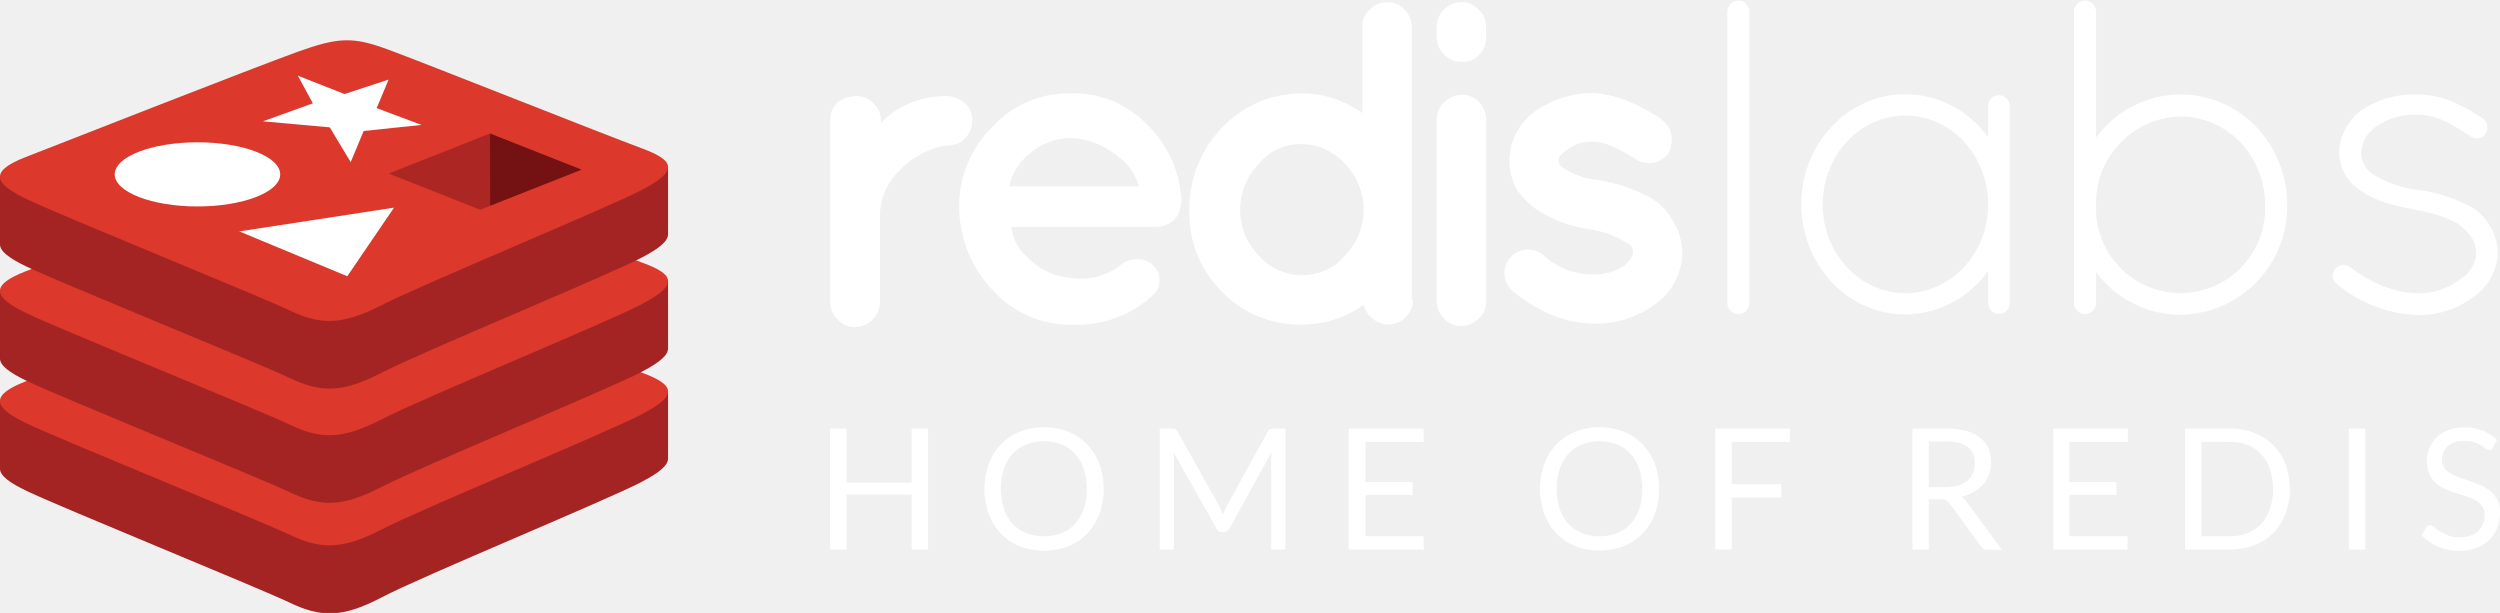
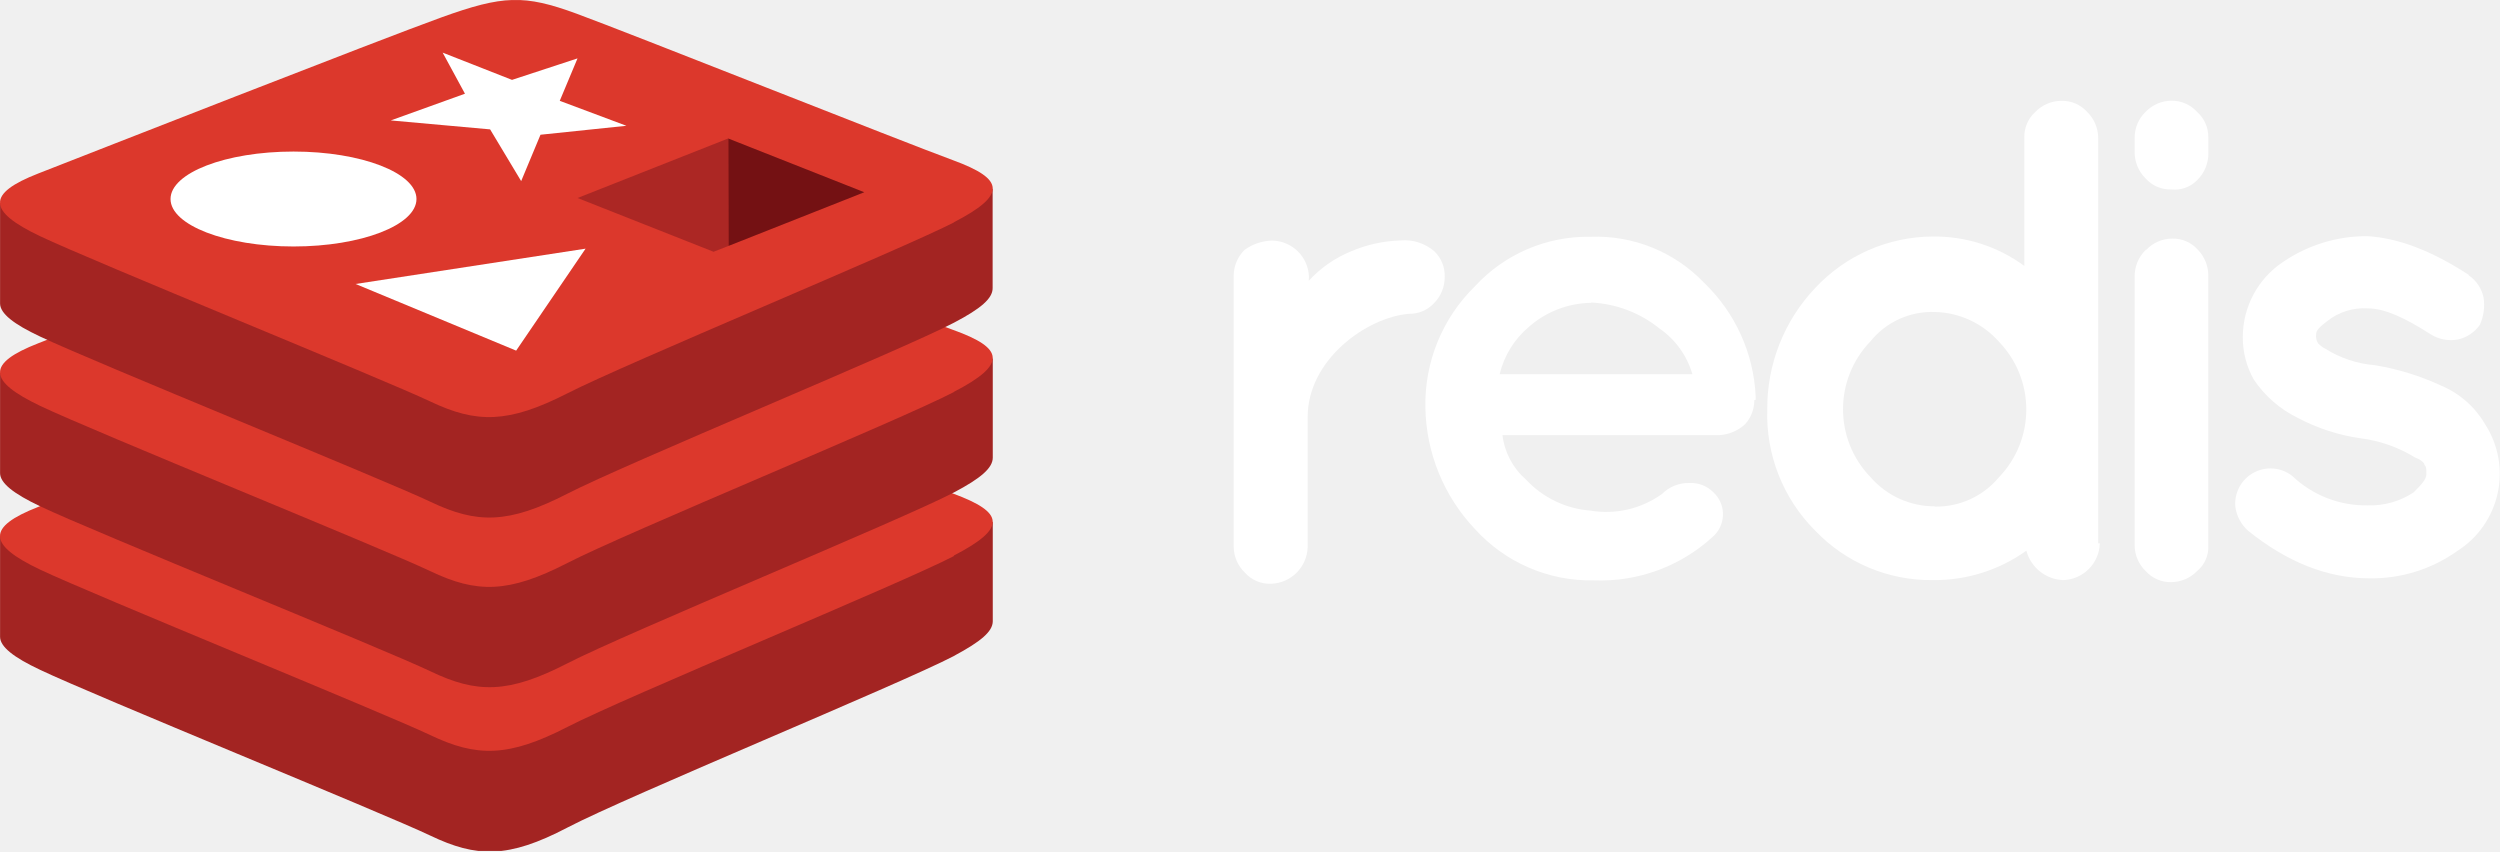
- <svg xmlns="http://www.w3.org/2000/svg" viewBox="0 0 360 88.26">
-   <clipPath id="a">
-     <path d="m0 5.81h96.21v82.45h-96.21z" />
-   </clipPath>
-   <g clip-path="url(#a)">
-     <path d="m92.43 69.38c-5.13 2.68-31.73 13.62-37.43 16.62s-8.8 2.92-13.28.78-32.72-13.62-37.83-16.06c-2.55-1.21-3.89-2.24-3.89-3.21v-9.73s36.85-8 42.8-10.15 8-2.21 13.07-.36 35.33 7.32 40.33 9.15v9.58c0 1-1.15 2-3.77 3.37z" fill="#a32422" />
-     <path d="m92.43 59.66c-5.13 2.67-31.73 13.61-37.43 16.56s-8.8 2.92-13.28.79-32.72-13.58-37.83-16.01-5.21-4.12-.2-6.08 33.16-13 39.11-15.14 8-2.21 13.07-.35 31.5 12.38 36.5 14.21 5.2 3.34.06 6z" fill="#dc382c" />
-     <path d="m92.43 53.53c-5.13 2.67-31.73 13.61-37.43 16.56s-8.8 2.92-13.28.79-32.72-13.57-37.83-16.01c-2.55-1.22-3.89-2.25-3.89-3.22v-9.72s36.85-8 42.8-10.16 8-2.21 13.07-.35 35.33 7.31 40.33 9.14v9.59c0 1-1.15 2-3.77 3.38z" fill="#a32422" />
-     <path d="m92.43 43.8c-5.13 2.68-31.73 13.61-37.43 16.56s-8.8 2.93-13.28.79-32.72-13.57-37.83-16.01-5.21-4.11-.2-6.07 33.16-13 39.11-15.14 8-2.21 13.07-.36 31.5 12.43 36.5 14.21 5.2 3.34.06 6z" fill="#dc382c" />
-     <path d="m92.43 37.08c-5.13 2.68-31.73 13.62-37.43 16.57s-8.8 2.92-13.28.78-32.72-13.57-37.83-16.01c-2.55-1.21-3.89-2.24-3.89-3.21v-9.73s36.85-8 42.8-10.15 8-2.21 13.07-.36 35.33 7.32 40.33 9.15v9.59c0 1-1.15 2-3.77 3.37z" fill="#a32422" />
-     <path d="m92.43 27.36c-5.13 2.64-31.73 13.64-37.43 16.56s-8.8 2.92-13.28.79-32.72-13.58-37.83-16.01-5.21-4.12-.2-6.08 33.16-13 39.11-15.14 8-2.21 13.07-.35 31.5 12.38 36.5 14.21 5.2 3.34.06 6z" fill="#dc382c" />
-   </g>
-   <path d="m49.61 13.54 6.35-2.08-1.72 4.11 6.46 2.42-8.33.87-1.87 4.49-3.01-5.01-9.63-.87 7.19-2.59-2.16-3.98z" fill="#fff" />
-   <path d="m50.01 39.78-15.56-6.46 22.29-3.42z" fill="#fff" />
-   <path d="m28.44 20.49c6.58 0 11.91 2.07 11.91 4.62s-5.35 4.62-11.91 4.62-11.92-2.07-11.92-4.62 5.34-4.62 11.92-4.62z" fill="#fff" />
-   <path d="m70.56 19.22 13.19 5.21-13.18 5.21z" fill="#741113" />
-   <path d="m70.56 19.22.01 10.42-1.43.56-13.18-5.21z" fill="#ac2724" />
-   <g fill="#fff">
-     <path d="m248.74 1.55a1.59 1.59 0 0 1 3.17 0v42.22a1.59 1.59 0 0 1 -3.17 0z" />
-     <path d="m289.4 15.15v28.62a1.56 1.56 0 0 1 -3.11 0v-4.77a14.78 14.78 0 0 1 -11.91 6.28c-8.35 0-15-7.18-15-15.86s6.67-15.86 15-15.86a14.75 14.75 0 0 1 11.91 6.21v-4.62a1.56 1.56 0 0 1 3.11 0zm-3.11 14.31c0-7.12-5.37-12.82-11.91-12.82s-11.91 5.7-11.91 12.82 5.43 12.76 11.91 12.76 11.91-5.64 11.91-12.76z" />
-     <path d="m298.66 30.17v-28.62a1.59 1.59 0 0 1 3.17 0v18.26a15.15 15.15 0 0 1 12.17-6.21c8.55 0 15.35 7.12 15.35 15.93a15.56 15.56 0 0 1 -15.35 15.79 15.07 15.07 0 0 1 -12.17-6.15v4.6a1.59 1.59 0 0 1 -3.17 0zm3.17-.64a12.18 12.18 0 1 0 24.34 0c0-7.06-5.43-12.76-12.17-12.76a12.47 12.47 0 0 0 -12.17 12.23z" />
-     <path d="m336.27 38.72a1.53 1.53 0 0 1 2.2-.19c2.2 1.61 5.7 3.69 9.72 3.69a9.57 9.57 0 0 0 6-1.95 4.8 4.8 0 0 0 2.39-3.88c-.06-1.49-.65-2.53-2.26-3.89-1.36-1-3.63-1.81-6.74-2.33l-.13-.06c-2.85-.52-5.37-1.17-7.18-2.46a6.64 6.64 0 0 1 -3.44-5.7 7.87 7.87 0 0 1 3.44-6.22 13.66 13.66 0 0 1 7.77-2.13c4.07 0 7 1.88 9.45 3.43a1.64 1.64 0 0 1 .45 2.2 1.55 1.55 0 0 1 -2.14.45c-2.33-1.55-4.66-3.17-7.76-3.17a9.54 9.54 0 0 0 -6 1.81 4.79 4.79 0 0 0 -2.04 3.68 3.84 3.84 0 0 0 1.81 3.17 15.91 15.91 0 0 0 6.47 2.2h.13a22.17 22.17 0 0 1 7.71 2.59 7.92 7.92 0 0 1 3.56 6.48 8.08 8.08 0 0 1 -3.63 6.41 12.91 12.91 0 0 1 -7.89 2.52 19.24 19.24 0 0 1 -11.72-4.53 1.45 1.45 0 0 1 -.17-2.12z" />
-     <path d="m126.85 17.74a11.24 11.24 0 0 1 4.09-2.85 13.12 13.12 0 0 1 4.8-1.06 4.38 4.38 0 0 1 3.26 1.06 3.24 3.24 0 0 1 1 2.49 3.51 3.51 0 0 1 -1 2.49 3.23 3.23 0 0 1 -2.49 1.07c-4.1.36-9.79 4.45-9.79 10v12.6a3.66 3.66 0 0 1 -3.56 3.56 3.23 3.23 0 0 1 -2.54-1.1 3.52 3.52 0 0 1 -1.07-2.49v-26.3a3.52 3.52 0 0 1 1.07-2.49 4.75 4.75 0 0 1 2.67-.89 3.22 3.22 0 0 1 2.49 1.06 3.25 3.25 0 0 1 1.07 2.49z" />
-     <path d="m170 29.3a3.43 3.43 0 0 1 -.89 2.32 4 4 0 0 1 -2.49 1.07h-21a6.79 6.79 0 0 0 2.28 4.31 9.5 9.5 0 0 0 6.23 3 9.27 9.27 0 0 0 6.94-1.6 3.63 3.63 0 0 1 2.67-1.07 3.07 3.07 0 0 1 2.31.89 2.9 2.9 0 0 1 0 4.27 16.07 16.07 0 0 1 -11.56 4.27 15.11 15.11 0 0 1 -11.57-5 17.53 17.53 0 0 1 -4.8-11.76 16 16 0 0 1 4.8-11.75 14.82 14.82 0 0 1 11.21-4.8 14.45 14.45 0 0 1 11 4.45 16.3 16.3 0 0 1 5 11v.35zm-15.84-9.43a9.31 9.31 0 0 0 -6 2.32 8.64 8.64 0 0 0 -2.84 4.62h18.68a8.13 8.13 0 0 0 -3.21-4.44 11.36 11.36 0 0 0 -6.58-2.5" />
-     <path d="m203.48 43.18a3.52 3.52 0 0 1 -1.07 2.49 3.48 3.48 0 0 1 -2.49 1.07 3.84 3.84 0 0 1 -3.56-2.85 15.23 15.23 0 0 1 -9.07 2.85 15.47 15.47 0 0 1 -11.39-4.8 15.85 15.85 0 0 1 -4.63-11.75 16.88 16.88 0 0 1 4.63-11.74 15.65 15.65 0 0 1 11.39-5 14.7 14.7 0 0 1 8.89 2.85v-12.44a3.23 3.23 0 0 1 1.07-2.49 3.52 3.52 0 0 1 2.49-1.07 3.23 3.23 0 0 1 2.49 1.07 3.52 3.52 0 0 1 1.07 2.49v39.32zm-16-3.56a7.92 7.92 0 0 0 6.22-2.84 9.46 9.46 0 0 0 0-13.17 8.51 8.51 0 0 0 -6.22-2.85 7.66 7.66 0 0 0 -6.23 2.85 9.46 9.46 0 0 0 0 13.17 8.21 8.21 0 0 0 6.23 2.84" />
-     <path d="m214 3.86v1.43a3.62 3.62 0 0 1 -1.09 2.71 3.08 3.08 0 0 1 -2.49.89 3.22 3.22 0 0 1 -2.49-1.06 3.6 3.6 0 0 1 -1.07-2.67v-1.3a3.48 3.48 0 0 1 1.07-2.49 3.52 3.52 0 0 1 2.49-1.07 3.25 3.25 0 0 1 2.49 1.07 3.23 3.23 0 0 1 1.09 2.49m-6 10.86a3.48 3.48 0 0 1 2.49-1.07 3.21 3.21 0 0 1 2.49 1.07 3.62 3.62 0 0 1 1.02 2.66v26a3 3 0 0 1 -1.07 2.49 3.52 3.52 0 0 1 -2.49 1.07 3.23 3.23 0 0 1 -2.49-1.07 3.48 3.48 0 0 1 -1.07-2.49v-26a3.58 3.58 0 0 1 1.07-2.66" />
-     <path d="m239.24 17.21a3.49 3.49 0 0 1 1.42 2.13 4.7 4.7 0 0 1 -.35 2.67 3.54 3.54 0 0 1 -2.14 1.42 3.67 3.67 0 0 1 -2.67-.53c-2.49-1.6-4.44-2.49-6.05-2.49a5.74 5.74 0 0 0 -3.91 1.24c-.71.54-1.07.89-1.07 1.25a1.32 1.32 0 0 0 .18.89 2.38 2.38 0 0 0 .71.53 10.6 10.6 0 0 0 4.81 1.6 24.62 24.62 0 0 1 6.4 2 8.88 8.88 0 0 1 4.27 3.74 9.3 9.3 0 0 1 1.42 4.62 9.29 9.29 0 0 1 -4.09 7.65 14.32 14.32 0 0 1 -8.54 2.67c-4.09 0-8-1.6-11.74-4.62a3.78 3.78 0 0 1 -1.25-2.32 3.42 3.42 0 0 1 5.52-3 10.32 10.32 0 0 0 7.29 2.85 7.62 7.62 0 0 0 4.45-1.25c.71-.71 1.25-1.24 1.25-1.78s0-.71-.18-.89c0-.18-.36-.53-.89-.71a13.31 13.31 0 0 0 -5.34-1.88 18.48 18.48 0 0 1 -6.05-2 10.88 10.88 0 0 1 -4.27-3.73 8.29 8.29 0 0 1 -1.06-4.09 8.75 8.75 0 0 1 3.91-7.3 14.35 14.35 0 0 1 8.18-2.49c3 .18 6.23 1.42 9.79 3.74" />
-     <path d="m133.64 79.13h-2.37v-7.92h-9.38v7.92h-2.37v-17.41h2.37v7.77h9.38v-7.77h2.37z" />
-     <path d="m158.93 70.43a10.1 10.1 0 0 1 -.62 3.59 8.45 8.45 0 0 1 -1.75 2.82 7.88 7.88 0 0 1 -2.72 1.82 9.75 9.75 0 0 1 -7 0 7.75 7.75 0 0 1 -2.71-1.82 8.14 8.14 0 0 1 -1.75-2.84 10.7 10.7 0 0 1 0-7.18 8.14 8.14 0 0 1 1.75-2.82 7.8 7.8 0 0 1 2.71-1.84 9.75 9.75 0 0 1 7 0 7.93 7.93 0 0 1 2.72 1.84 8.45 8.45 0 0 1 1.75 2.82 10.14 10.14 0 0 1 .62 3.61zm-2.42 0a8.89 8.89 0 0 0 -.44-2.88 5.9 5.9 0 0 0 -1.24-2.15 5.36 5.36 0 0 0 -1.94-1.4 7.13 7.13 0 0 0 -5.09 0 5.49 5.49 0 0 0 -2 1.36 5.92 5.92 0 0 0 -1.25 2.15 9.65 9.65 0 0 0 0 5.76 6.09 6.09 0 0 0 1.25 2.15 5.59 5.59 0 0 0 2 1.35 7.27 7.27 0 0 0 5.09 0 5.46 5.46 0 0 0 1.94-1.35 6.07 6.07 0 0 0 1.24-2.15 8.89 8.89 0 0 0 .44-2.84z" />
-     <path d="m175.87 73.45c.08.22.17.43.25.65.08-.23.16-.44.25-.65s.19-.41.31-.62l5.89-10.71a.68.68 0 0 1 .33-.34 1.48 1.48 0 0 1 .48-.06h1.74v17.41h-2.07v-12.79c0-.17 0-.35 0-.55s0-.39 0-.59l-6 10.88a.93.93 0 0 1 -.85.55h-.2a.92.92 0 0 1 -.85-.55l-6.15-10.92c0 .21 0 .42.05.62s0 .39 0 .56v12.79h-2.05v-17.41h1.73a1.59 1.59 0 0 1 .49.06.77.77 0 0 1 .33.34l6 10.72a5.76 5.76 0 0 1 .32.61z" />
-     <path d="m205 61.72v1.92h-8.36v5.78h6.77v1.85h-6.77v5.94h8.36v1.92h-10.78v-17.41z" />
-     <path d="m238.92 70.43a10.1 10.1 0 0 1 -.62 3.57 8.29 8.29 0 0 1 -1.75 2.82 7.79 7.79 0 0 1 -2.72 1.82 9.75 9.75 0 0 1 -7 0 7.84 7.84 0 0 1 -2.71-1.82 8.29 8.29 0 0 1 -1.75-2.82 10.7 10.7 0 0 1 0-7.18 8.29 8.29 0 0 1 1.75-2.82 7.89 7.89 0 0 1 2.71-1.84 9.75 9.75 0 0 1 7 0 7.84 7.84 0 0 1 2.72 1.84 8.29 8.29 0 0 1 1.75 2.82 10.14 10.14 0 0 1 .62 3.61zm-2.42 0a8.89 8.89 0 0 0 -.44-2.88 5.9 5.9 0 0 0 -1.24-2.15 5.36 5.36 0 0 0 -1.94-1.4 7.13 7.13 0 0 0 -5.09 0 5.49 5.49 0 0 0 -1.95 1.36 6.06 6.06 0 0 0 -1.25 2.15 9.86 9.86 0 0 0 0 5.76 6.25 6.25 0 0 0 1.25 2.15 5.59 5.59 0 0 0 1.95 1.35 7.27 7.27 0 0 0 5.09 0 5.46 5.46 0 0 0 1.94-1.35 6.07 6.07 0 0 0 1.24-2.15 8.89 8.89 0 0 0 .44-2.84z" />
-     <path d="m257.73 61.72v1.92h-8.36v6.09h7.14v1.92h-7.14v7.48h-2.37v-17.41z" />
-     <path d="m277.75 71.87v7.26h-2.35v-17.41h4.92a10.43 10.43 0 0 1 2.86.34 5.51 5.51 0 0 1 2 1 4 4 0 0 1 1.16 1.53 5.43 5.43 0 0 1 .08 3.72 4.51 4.51 0 0 1 -.84 1.44 5 5 0 0 1 -1.35 1.09 6.81 6.81 0 0 1 -1.81.68 2.48 2.48 0 0 1 .78.74l5.08 6.91h-2.09a1 1 0 0 1 -.95-.5l-4.52-6.22a1.36 1.36 0 0 0 -.45-.42 1.69 1.69 0 0 0 -.73-.12zm0-1.72h2.46a5.89 5.89 0 0 0 1.79-.25 3.64 3.64 0 0 0 1.31-.7 2.86 2.86 0 0 0 .8-1.09 3.48 3.48 0 0 0 .27-1.39 2.8 2.8 0 0 0 -1-2.35 5 5 0 0 0 -3.06-.79h-2.57z" />
-     <path d="m306.4 61.72v1.92h-8.4v5.78h6.76v1.85h-6.76v5.94h8.36v1.92h-10.69v-17.41z" />
-     <path d="m329.74 70.43a9.85 9.85 0 0 1 -.62 3.56 8 8 0 0 1 -1.75 2.75 8 8 0 0 1 -2.71 1.77 9.6 9.6 0 0 1 -3.5.62h-6.51v-17.41h6.51a9.4 9.4 0 0 1 3.5.63 7.82 7.82 0 0 1 2.71 1.77 8.14 8.14 0 0 1 1.75 2.75 9.89 9.89 0 0 1 .62 3.56zm-2.42 0a8.72 8.72 0 0 0 -.44-2.86 5.86 5.86 0 0 0 -1.24-2.14 5.2 5.2 0 0 0 -1.94-1.34 6.68 6.68 0 0 0 -2.54-.46h-4.16v13.59h4.14a6.68 6.68 0 0 0 2.54-.46 5.29 5.29 0 0 0 1.94-1.33 5.9 5.9 0 0 0 1.24-2.13 8.78 8.78 0 0 0 .46-2.87z" />
-     <path d="m340.6 79.13h-2.36v-17.41h2.36z" />
-     <path d="m359 64.44a1 1 0 0 1 -.23.28.53.53 0 0 1 -.32.09.88.88 0 0 1 -.48-.21 5.94 5.94 0 0 0 -.69-.45 5.32 5.32 0 0 0 -1-.46 4.25 4.25 0 0 0 -1.42-.21 4 4 0 0 0 -1.4.22 3 3 0 0 0 -1 .57 2.46 2.46 0 0 0 -.61.86 2.67 2.67 0 0 0 -.21 1.06 2 2 0 0 0 .36 1.21 3.05 3.05 0 0 0 .95.82 7.21 7.21 0 0 0 1.34.59l1.53.52q.78.27 1.53.6a5.18 5.18 0 0 1 1.33.84 3.81 3.81 0 0 1 .95 1.25 4.2 4.2 0 0 1 .36 1.83 5.85 5.85 0 0 1 -.39 2.14 5 5 0 0 1 -1.13 1.74 5.18 5.18 0 0 1 -1.84 1.17 6.8 6.8 0 0 1 -2.47.43 7.53 7.53 0 0 1 -3.08-.62 7.23 7.23 0 0 1 -2.38-1.66l.68-1.11a1 1 0 0 1 .24-.23.56.56 0 0 1 .31-.09 1 1 0 0 1 .58.27 8 8 0 0 0 .82.6 6.92 6.92 0 0 0 1.19.61 4.79 4.79 0 0 0 1.71.27 4.63 4.63 0 0 0 1.5-.23 3.22 3.22 0 0 0 1.11-.65 3 3 0 0 0 .7-1 3.38 3.38 0 0 0 .24-1.3 2.19 2.19 0 0 0 -.36-1.3 3.07 3.07 0 0 0 -.94-.84 6.5 6.5 0 0 0 -1.33-.58l-1.52-.47a15.56 15.56 0 0 1 -1.53-.58 5 5 0 0 1 -1.33-.85 3.82 3.82 0 0 1 -.94-1.31 4.63 4.63 0 0 1 -.36-1.94 4.57 4.57 0 0 1 .36-1.78 4.4 4.4 0 0 1 1-1.53 5.09 5.09 0 0 1 1.69-1.07 6.06 6.06 0 0 1 2.3-.4 7.32 7.32 0 0 1 2.66.46 6.08 6.08 0 0 1 2.1 1.34z" />
+ <svg xmlns="http://www.w3.org/2000/svg" viewBox="0 0 368.69 125.59">
+   <defs>
+     <style>.cls-1{fill:none;}.cls-2{clip-path:url(#clip-path);}.cls-3{fill:#a32422;}.cls-4{fill:#dc382c;}.cls-5{fill:#fff;}.cls-6{fill:#741113;}.cls-7{fill:#ac2724;}</style>
+     <clipPath id="clip-path" transform="translate(0.01 0.01)">
+       <rect class="cls-1" width="146.42" height="125.48" />
+     </clipPath>
+   </defs>
+   <g id="Layer_2" data-name="Layer 2">
+     <g id="Layer_1-2" data-name="Layer 1">
+       <g class="cls-2">
+         <path class="cls-3" d="M140.66,96.74c-7.8,4.08-48.28,20.73-57,25.3s-13.39,4.44-20.21,1.18S13.7,102.5,5.92,98.78C2,96.94,0,95.37,0,93.9V79.09S56.08,66.92,65.13,63.64,77.31,60.28,85,63.1,138.79,74.24,146.4,77V91.6c0,1.52-1.75,3-5.74,5.13Z" transform="translate(0.01 0.01)" />
+         <path class="cls-4" d="M140.66,82c-7.8,4.06-48.28,20.71-57,25.2s-13.39,4.45-20.21,1.2S13.7,87.69,5.92,84s-7.93-6.27-.3-9.25S56.08,55,65.13,51.7,77.31,48.33,85,51.16,133,70,140.57,72.79s7.92,5.08.09,9.13Z" transform="translate(0.01 0.01)" />
+         <path class="cls-3" d="M140.66,72.62c-7.8,4.07-48.28,20.71-57,25.2S70.31,102.27,63.49,99,13.7,78.37,5.92,74.66C2,72.8,0,71.24,0,69.76V55S56.08,42.79,65.13,39.51,77.31,36.14,85,39,138.79,50.1,146.4,52.88v14.6C146.4,69,144.65,70.52,140.66,72.62Z" transform="translate(0.01 0.01)" />
+         <path class="cls-4" d="M140.66,57.81c-7.8,4.08-48.28,20.72-57,25.21s-13.39,4.46-20.21,1.2S13.7,63.57,5.92,59.85-2,53.6,5.62,50.62s50.46-19.79,59.51-23S77.31,24.21,85,27,133,45.94,140.57,48.65s7.92,5.09.09,9.13Z" transform="translate(0.01 0.01)" />
+         <path class="cls-3" d="M140.66,47.59c-7.8,4.08-48.28,20.73-57,25.21S70.31,77.25,63.49,74,13.7,53.34,5.92,49.63C2,47.79,0,46.22,0,44.74V29.93S56.08,17.76,65.13,14.49,77.31,11.12,85,13.94s53.77,11.14,61.38,13.92v14.6C146.4,44,144.65,45.5,140.66,47.59Z" transform="translate(0.01 0.01)" />
+         <path class="cls-4" d="M140.66,32.8c-7.8,4-48.28,20.75-57,25.2s-13.39,4.44-20.21,1.2S13.7,38.53,5.92,34.83s-7.93-6.27-.3-9.25S56.08,5.8,65.13,2.54,77.31-.82,85,2,133,20.85,140.57,23.63s7.92,5.09.09,9.14Z" transform="translate(0.01 0.01)" />
+       </g>
+       <polygon class="cls-5" points="75.51 11.78 85.17 8.61 82.55 14.87 92.38 18.55 79.71 19.87 76.86 26.71 72.28 19.08 57.63 17.76 68.57 13.82 65.28 7.76 75.51 11.78 75.51 11.78 75.51 11.78" />
+       <polygon class="cls-5" points="76.12 51.71 52.44 41.88 86.36 36.67 76.12 51.71 76.12 51.71 76.12 51.71" />
+       <path class="cls-5" d="M43.28,22.34c10,0,18.13,3.15,18.13,7s-8.15,7-18.13,7-18.14-3.15-18.14-7S33.27,22.34,43.28,22.34Z" transform="translate(0.01 0.01)" />
+       <polygon class="cls-6" points="107.39 20.42 127.46 28.35 107.41 36.28 107.39 20.42 107.39 20.42 107.39 20.42" />
+       <polygon class="cls-7" points="107.39 20.42 107.41 36.28 105.23 37.13 85.17 29.2 107.39 20.42 107.39 20.42 107.39 20.42" />
+       <path class="cls-5" d="M193,41.4a17.36,17.36,0,0,1,6.23-4.34,20,20,0,0,1,7.3-1.61,6.71,6.71,0,0,1,5,1.61,5,5,0,0,1,1.52,3.79,5.39,5.39,0,0,1-1.52,3.79,4.9,4.9,0,0,1-3.79,1.63c-6.24.55-14.9,6.77-14.9,15.22V80.67a5.57,5.57,0,0,1-5.42,5.41,4.92,4.92,0,0,1-3.87-1.67,5.36,5.36,0,0,1-1.62-3.79v-40a5.35,5.35,0,0,1,1.62-3.79,7.2,7.2,0,0,1,4.07-1.36,5.52,5.52,0,0,1,5.41,5.4Z" transform="translate(0.01 0.01)" />
+       <path class="cls-5" d="M258.71,59a5.25,5.25,0,0,1-1.35,3.54,6.11,6.11,0,0,1-3.79,1.62h-32a10.31,10.31,0,0,0,3.47,6.56,14.46,14.46,0,0,0,9.48,4.57,14.07,14.07,0,0,0,10.56-2.44,5.52,5.52,0,0,1,4.07-1.63,4.65,4.65,0,0,1,3.51,1.36,4.41,4.41,0,0,1,.26,6.24c-.08.09-.17.17-.26.26a24.49,24.49,0,0,1-17.59,6.5A23,23,0,0,1,217.5,78a26.67,26.67,0,0,1-7.3-17.9,24.31,24.31,0,0,1,7.3-17.88,22.59,22.59,0,0,1,17.06-7.31,22,22,0,0,1,16.74,6.78,24.78,24.78,0,0,1,7.61,16.74v.53Zm-24.1-14.35a14.2,14.2,0,0,0-9.13,3.53,13.17,13.17,0,0,0-4.33,7h28.43a12.39,12.39,0,0,0-4.88-6.76,17.3,17.3,0,0,0-10-3.81" transform="translate(0.01 0.01)" />
+       <path class="cls-5" d="M309.66,80.12a5.57,5.57,0,0,1-5.41,5.42,5.85,5.85,0,0,1-5.42-4.34A23.23,23.23,0,0,1,285,85.54a23.57,23.57,0,0,1-17.33-7.31,24.14,24.14,0,0,1-7.05-17.88,25.75,25.75,0,0,1,7.05-17.87A23.85,23.85,0,0,1,285,34.87a22.34,22.34,0,0,1,13.53,4.34V20.28a4.92,4.92,0,0,1,1.63-3.79A5.37,5.37,0,0,1,304,14.86a4.92,4.92,0,0,1,3.79,1.63,5.36,5.36,0,0,1,1.63,3.79V80.12ZM285.31,74.7a12,12,0,0,0,9.47-4.32,14.4,14.4,0,0,0,0-20A13,13,0,0,0,285.31,46a11.65,11.65,0,0,0-9.48,4.34,14.4,14.4,0,0,0,0,20,12.49,12.49,0,0,0,9.48,4.32" transform="translate(0.01 0.01)" />
+       <path class="cls-5" d="M325.67,20.28v2.18A5.5,5.5,0,0,1,324,26.58a4.64,4.64,0,0,1-3.79,1.35,4.86,4.86,0,0,1-3.78-1.61,5.44,5.44,0,0,1-1.63-4.06v-2a5.28,5.28,0,0,1,1.63-3.79,5.33,5.33,0,0,1,3.78-1.63A5,5,0,0,1,324,16.49a4.9,4.9,0,0,1,1.66,3.79m-9.13,16.53a5.28,5.28,0,0,1,3.79-1.63,4.85,4.85,0,0,1,3.79,1.63,5.48,5.48,0,0,1,1.55,4V80.42A4.55,4.55,0,0,1,324,84.21a5.33,5.33,0,0,1-3.78,1.63,4.9,4.9,0,0,1-3.79-1.63,5.28,5.28,0,0,1-1.63-3.79V40.85a5.39,5.39,0,0,1,1.63-4" transform="translate(0.01 0.01)" />
+       <path class="cls-5" d="M364.08,40.6a5.29,5.29,0,0,1,2.17,3.24,7.17,7.17,0,0,1-.54,4.06,5.4,5.4,0,0,1-3.25,2.16,5.61,5.61,0,0,1-4.07-.81c-3.79-2.43-6.75-3.78-9.2-3.78a8.74,8.74,0,0,0-6,1.88c-1.08.82-1.62,1.36-1.62,1.9a2,2,0,0,0,.27,1.36,3.74,3.74,0,0,0,1.08.81,16.19,16.19,0,0,0,7.32,2.43h0a37.75,37.75,0,0,1,9.74,3,13.57,13.57,0,0,1,6.5,5.7,13.46,13.46,0,0,1-4.06,18.67,21.79,21.79,0,0,1-13,4.06c-6.23,0-12.18-2.43-17.87-7a5.77,5.77,0,0,1-1.9-3.53,5.2,5.2,0,0,1,8.4-4.56,15.73,15.73,0,0,0,11.1,4.33,11.61,11.61,0,0,0,6.77-1.9c1.08-1.08,1.9-1.89,1.9-2.71s0-1.08-.27-1.35c0-.28-.55-.81-1.36-1.08a20.15,20.15,0,0,0-8.13-2.86h0a28.26,28.26,0,0,1-9.2-3,16.56,16.56,0,0,1-6.5-5.67,12.61,12.61,0,0,1-1.61-6.23,13.3,13.3,0,0,1,5.95-11.11,21.82,21.82,0,0,1,12.45-3.79c4.56.28,9.48,2.16,14.89,5.69" transform="translate(0.01 0.01)" />
+     </g>
  </g>
</svg>
